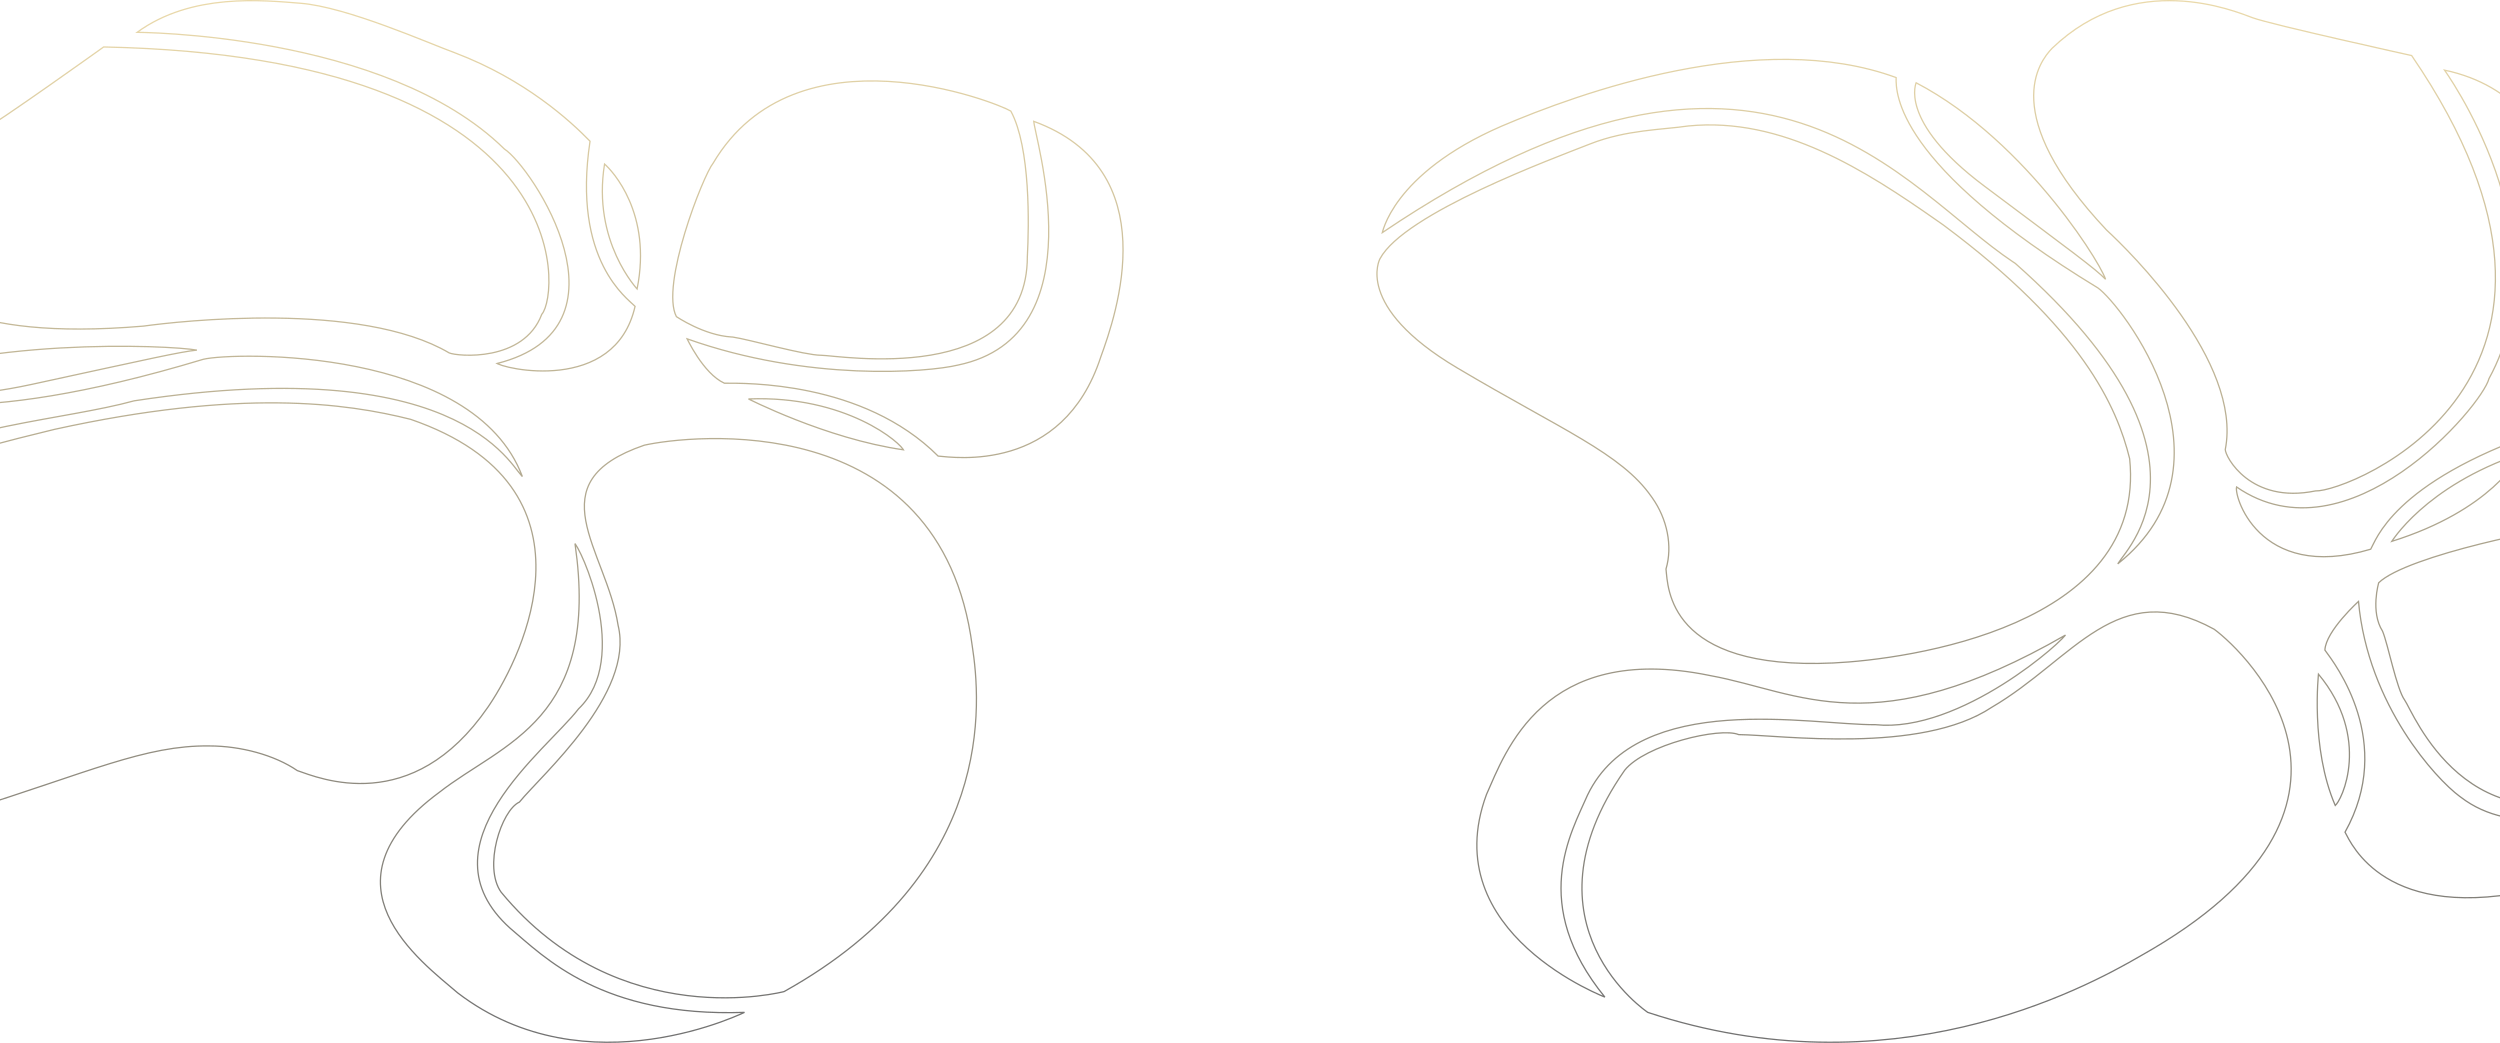
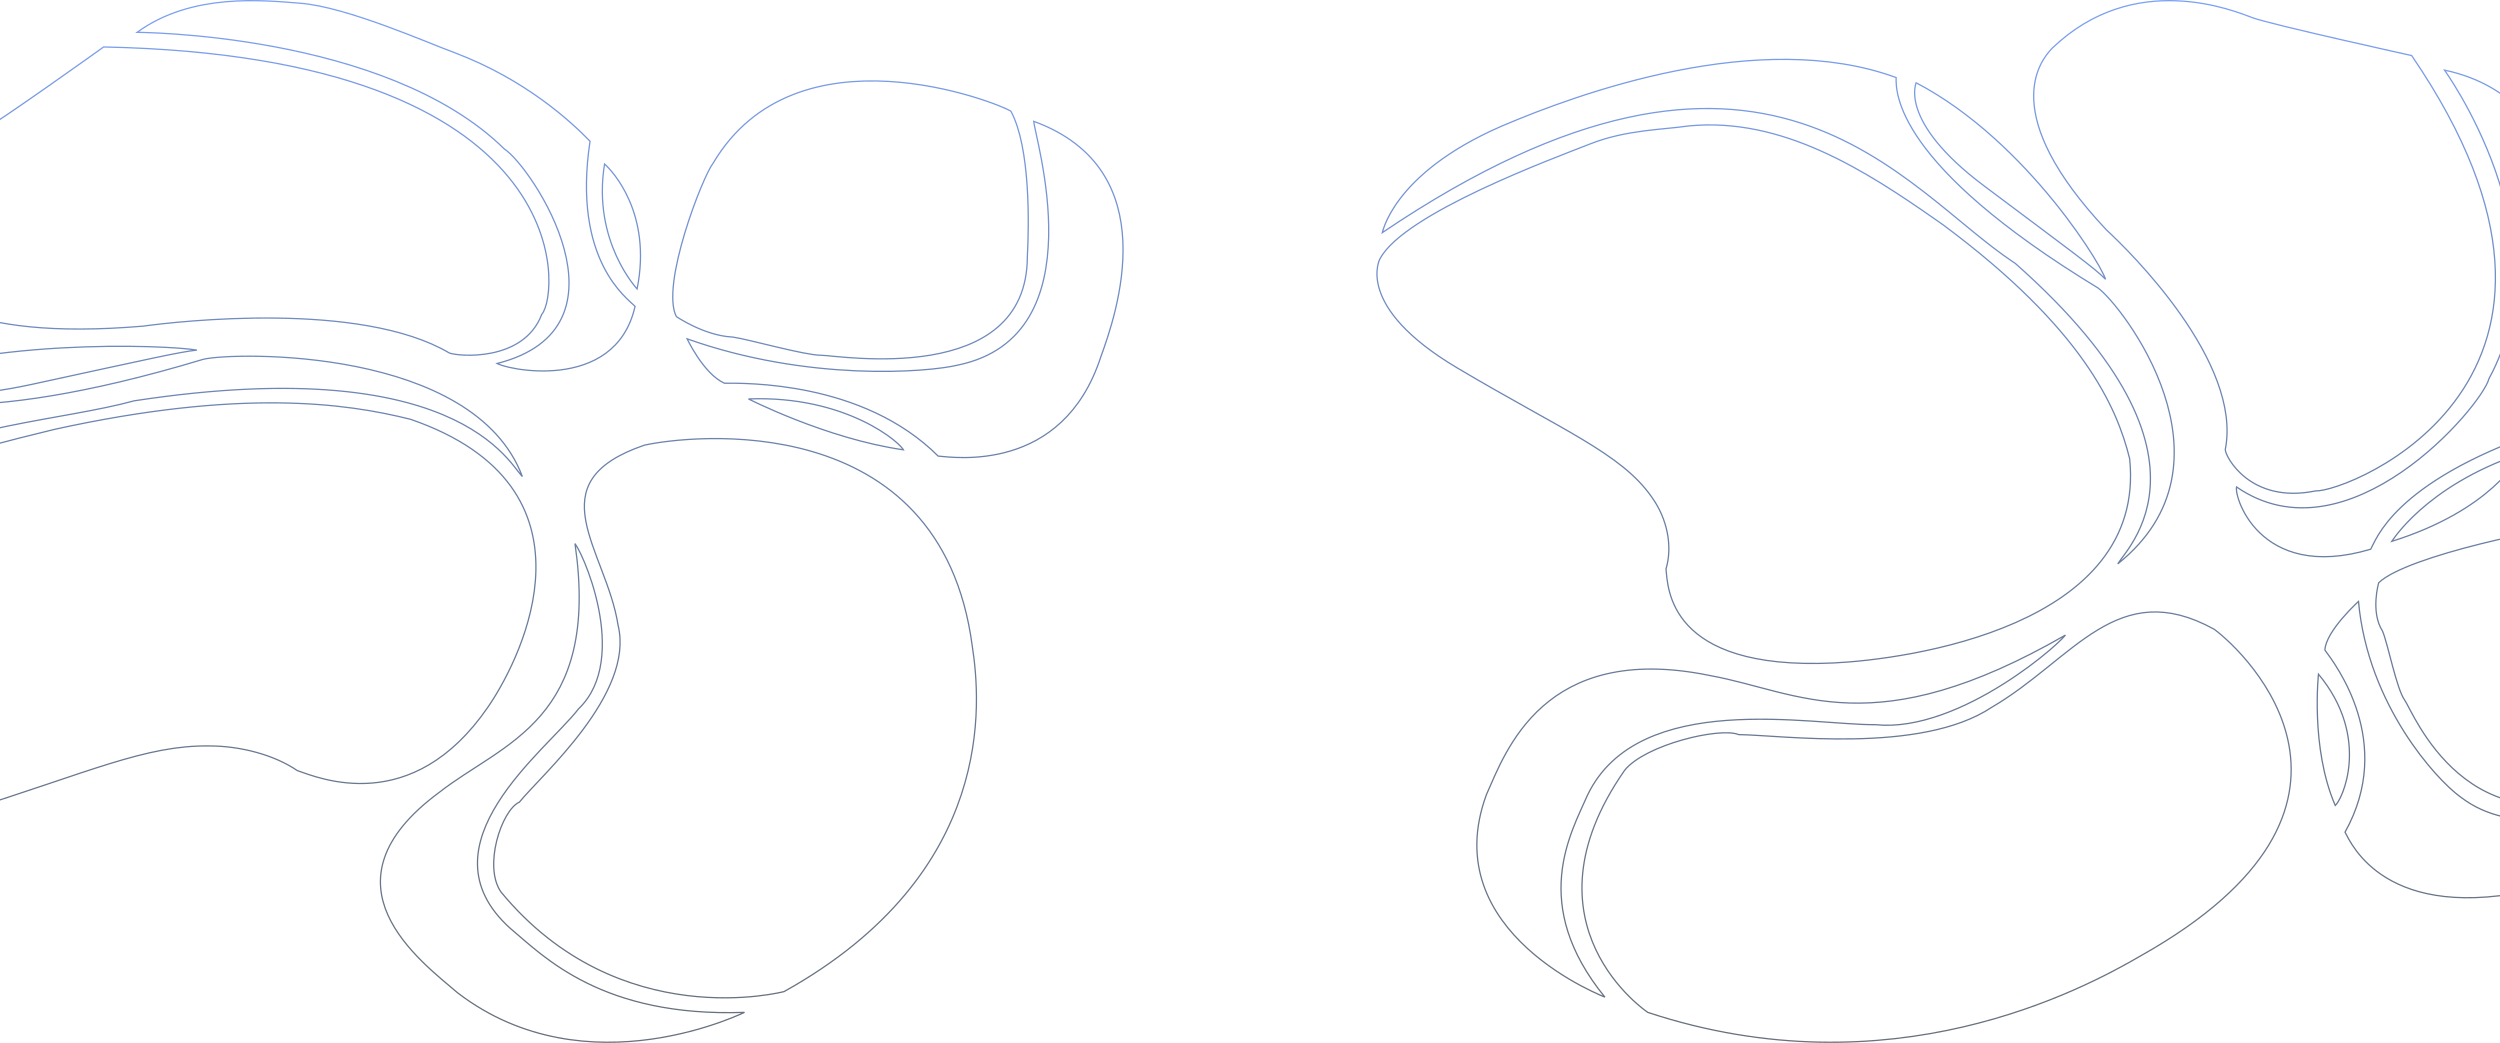
<svg xmlns="http://www.w3.org/2000/svg" width="1920" height="801" viewBox="0 0 1920 801" fill="none">
  <path opacity="0.6" d="M441.592 417.484C441.66 417.577 441.732 417.675 441.806 417.779C442.354 418.558 443.014 419.635 443.758 420.984C445.244 423.681 447.05 427.435 448.947 431.991C452.742 441.103 456.897 453.399 459.612 466.826C465.052 493.723 464.68 524.956 444.373 544.346L444.346 544.372L444.322 544.402C438.253 552.303 427.556 562.755 415.953 575.053C404.372 587.327 391.927 601.404 382.447 616.484C372.969 631.562 366.427 647.686 366.711 664.053C366.995 680.442 374.124 697 391.837 712.925L391.851 712.937C404.642 723.649 422.323 740.956 450.75 754.977C478.776 768.8 517.233 779.427 571.788 777.501C570.932 777.899 569.833 778.404 568.502 778.986C564.952 780.541 559.765 782.679 553.229 785.006C540.154 789.66 521.682 795.07 500.094 798.095C456.92 804.143 401.325 800.646 351.491 762.529C344.419 756.455 334.033 748.205 323.898 738.114C313.763 728.023 303.919 716.126 297.947 702.801C291.981 689.487 289.884 674.756 295.225 658.957C300.569 643.145 313.384 626.201 337.366 608.518L337.372 608.513L337.379 608.509C349.535 598.966 363.35 590.776 376.998 581.663C390.627 572.563 404.049 562.567 415.308 549.46C437.684 523.409 451.428 485.166 441.592 417.484ZM494.849 341.897C511.498 338.175 568.407 330.513 624.18 346.908C652.073 355.108 679.664 369.319 701.798 393.032C723.928 416.742 740.632 449.979 746.71 496.279L746.711 496.29C749.912 517.238 754.703 560.744 738.237 610.41C721.779 660.052 684.07 715.895 602.199 761.526C602.191 761.529 602.181 761.532 602.171 761.534C602.111 761.55 602.02 761.572 601.9 761.602C601.66 761.661 601.3 761.749 600.827 761.858C599.881 762.077 598.479 762.383 596.661 762.734C593.025 763.437 587.726 764.32 581.081 765.036C567.79 766.468 549.12 767.234 527.615 764.564C484.616 759.227 430.279 740.162 384.897 685.231C381.448 680.439 379.703 674.132 379.266 667.228C378.829 660.324 379.702 652.858 381.455 645.787C383.208 638.716 385.837 632.059 388.895 626.773C391.963 621.469 395.423 617.616 398.807 616.051L398.912 616.002L398.985 615.912C403.135 610.799 410.718 603.075 419.608 593.496C428.484 583.932 438.632 572.55 447.86 560.172C457.087 547.795 465.407 534.405 470.616 520.822C475.822 507.248 477.932 493.449 474.703 480.267C472.451 465.761 467.309 451.619 462.204 438.15C457.089 424.655 452.022 411.856 449.868 399.965C447.717 388.091 448.485 377.194 454.976 367.476C461.474 357.745 473.763 349.11 494.849 341.897ZM41.757 329.773C184.881 298.321 265.548 309.515 315.449 322.071C353.333 335.162 377.561 353.162 392.218 373.351C406.876 393.541 411.991 415.964 411.571 437.953C410.758 480.585 389.141 521.536 376.011 541.19L374.768 543.025C345.531 585.57 312.982 599.123 285.741 601.383C258.538 603.64 236.574 594.644 228.329 591.819C210.93 579.882 184.902 572.885 160.815 572.884H160.816C136.233 572.535 113.104 577.622 84.367 586.455C70 590.871 54.221 596.226 36.155 602.311C18.087 608.396 -2.274 615.213 -25.816 622.554C-72.851 637.225 -104.004 636.863 -123.37 632.864C-133.053 630.865 -139.795 627.955 -144.107 625.554C-146.264 624.353 -147.813 623.28 -148.82 622.51C-149.324 622.125 -149.692 621.815 -149.932 621.604C-150.052 621.499 -150.14 621.418 -150.197 621.364C-150.226 621.338 -150.247 621.317 -150.26 621.305C-150.266 621.298 -150.272 621.294 -150.274 621.291L-150.276 621.288L-150.283 621.281L-150.965 620.606C-157.928 613.511 -162.56 602.631 -165.533 589.834C-168.6 576.635 -169.889 561.46 -170.188 546.439C-170.788 516.396 -167.428 487.057 -166.465 475.502C-165.505 464.052 -161.449 453.805 -156.778 444.656C-154.443 440.081 -151.957 435.788 -149.63 431.755C-147.313 427.74 -145.15 423.976 -143.462 420.469C-128.637 394.733 -100.405 376.424 -66.794 362.359C-33.192 348.299 5.7 338.514 41.758 329.774L41.757 329.773ZM156.156 275.928C161.865 274.544 177.779 273.232 199.053 273.635C220.326 274.038 246.909 276.155 273.909 281.612C327.496 292.443 382.516 316.384 401.161 365.956C401.023 365.829 400.875 365.683 400.717 365.516C400.033 364.791 399.206 363.743 398.172 362.405C396.113 359.742 393.284 355.998 389.288 351.652C381.29 342.955 368.624 331.853 348.014 322.029C306.798 302.385 233.871 287.878 103.078 307.824L103.05 307.829L103.021 307.837C76.364 315.175 41.409 319.925 4.961 327.422C-31.445 334.91 -69.268 345.13 -101.48 363.397C-133.705 381.672 -160.324 408.007 -174.294 447.714C-188.183 487.19 -189.545 539.825 -171.576 610.798C-171.858 610.621 -172.195 610.407 -172.581 610.151C-173.88 609.292 -175.738 607.981 -177.963 606.184C-182.414 602.587 -188.334 597.042 -194.195 589.255C-205.912 573.687 -217.407 549.143 -216.443 513.252C-215.483 488.104 -211.405 447.082 -195.453 406.157C-179.527 365.296 -151.776 324.558 -103.497 299.786C-90.369 305.635 -28.377 331.592 156.156 275.928ZM793.877 93.162C819.339 102.455 836.015 116.329 846.545 132.398C857.177 148.624 861.566 167.124 862.363 185.479C863.958 222.208 851.173 258.261 845.405 274.111L845.399 274.127C830.715 319.182 802.331 338.423 776.196 346.309C750.298 354.123 726.59 350.797 720.491 350.275C691.574 321.357 654.364 307.368 622.479 300.606C590.691 293.865 564.152 294.297 556.321 294.301C548.164 290.607 540.897 281.891 535.638 274.003C533.006 270.056 530.891 266.34 529.436 263.61C528.708 262.246 528.144 261.129 527.764 260.354C527.743 260.312 527.724 260.272 527.705 260.232C574.158 276.735 620.221 283.18 657.602 284.802C695.261 286.436 724.141 283.177 735.746 280.366C762.798 274.741 779.982 260.842 790.509 242.973C801.024 225.123 804.877 203.347 805.359 181.973C805.842 160.593 802.953 139.574 799.946 123.209C798.443 115.026 796.909 108.002 795.753 102.679C795.174 100.015 794.692 97.782 794.354 96.041C794.114 94.811 793.953 93.849 793.877 93.162ZM574.826 306.396C612.272 304.911 641.65 313.392 661.904 322.988C672.205 327.869 680.143 333.036 685.58 337.324C688.299 339.469 690.387 341.39 691.83 342.94C692.552 343.716 693.108 344.393 693.499 344.954C693.627 345.138 693.733 345.308 693.822 345.459C664.057 341.199 634.031 331.3 611.361 322.419C599.916 317.935 590.351 313.714 583.647 310.613C580.296 309.063 577.661 307.793 575.863 306.911C575.478 306.722 575.133 306.549 574.826 306.396ZM64.962 266.41C89.459 265.58 111.133 265.952 126.978 266.749C134.9 267.148 141.362 267.652 145.988 268.166C148.147 268.406 149.901 268.649 151.214 268.881C144.836 269.538 135.161 271.334 118.307 274.871C98.72 278.982 69.397 285.452 24.22 295.242C-20.905 305.022 -49.911 303.963 -67.611 300.48C-76.461 298.739 -82.486 296.391 -86.289 294.488C-88.19 293.537 -89.537 292.696 -90.404 292.098C-90.624 291.946 -90.812 291.809 -90.972 291.69C-43.597 274.465 16.242 268.061 64.962 266.41ZM105.287 24.828C147.269 -5.744 202.358 0.285 230.632 2.487C248.502 3.875 273.118 11.544 295.87 19.82C307.238 23.956 318.127 28.237 327.457 31.951C336.781 35.663 344.562 38.815 349.696 40.682V40.681C403.238 61.079 437.719 92.574 453.153 108.456C446.16 154.571 453.532 184.912 463.34 204.447C472.939 223.566 484.894 232.339 487.738 235.261C483.893 252.254 475.582 263.726 465.222 271.321C454.798 278.963 442.272 282.703 430.071 284.153C417.872 285.604 406.024 284.762 396.987 283.268C392.469 282.52 388.662 281.611 385.871 280.746C384.475 280.314 383.341 279.895 382.503 279.517C382.228 279.392 381.989 279.273 381.784 279.161C408.794 272.311 424.102 259.542 431.458 243.937C438.897 228.153 438.153 209.572 433.332 191.504C428.509 173.43 419.591 155.809 410.602 141.894C406.106 134.934 401.588 128.894 397.547 124.182C393.538 119.507 389.973 116.109 387.351 114.427C341.742 69.591 270.827 47.201 211.381 36.012C181.638 30.413 154.743 27.614 135.283 26.215C125.553 25.515 117.681 25.165 112.24 24.99C109.52 24.903 107.408 24.859 105.975 24.837C105.725 24.833 105.495 24.831 105.287 24.828ZM547.689 125.313C579.594 71.471 634.153 59.837 682.129 62.513C706.113 63.851 728.424 68.766 745.381 73.756C753.858 76.251 760.994 78.762 766.328 80.853C771.531 82.893 774.987 84.521 776.31 85.333C783.891 99.221 787.395 121.206 788.834 142.707C790.276 164.243 789.642 185.203 789.011 196.851L789.01 196.864V196.878C789.01 222.154 779.934 239.497 766.152 251.33C752.351 263.18 733.786 269.539 714.765 272.736C695.749 275.933 676.322 275.962 660.84 275.19C653.1 274.805 646.349 274.218 641.131 273.729C635.936 273.241 632.21 272.843 630.577 272.843C627.429 272.843 622.426 272.094 616.456 270.928C610.499 269.764 603.617 268.191 596.729 266.559C582.977 263.299 569.158 259.791 562.724 258.853L562.698 258.849L562.673 258.848L561.66 258.794C551.199 258.141 540.793 254.335 532.902 250.619C528.834 248.704 525.443 246.817 523.07 245.409C521.884 244.706 520.953 244.122 520.319 243.715C520.003 243.511 519.76 243.352 519.597 243.244C519.541 243.207 519.494 243.175 519.457 243.15C517.937 240.22 517.081 236.361 516.787 231.796C516.49 227.179 516.766 221.873 517.484 216.138C518.921 204.667 522.117 191.525 525.956 178.834C529.795 166.145 534.274 153.921 538.271 144.288C540.271 139.471 542.147 135.306 543.763 132.058C545.385 128.795 546.725 126.495 547.646 125.376L547.67 125.347L547.689 125.313ZM79.596 36.068C262.7 39.814 350.278 87.335 390.344 135.766C410.384 159.99 418.558 184.464 420.849 203.856C421.994 213.554 421.669 221.978 420.622 228.46C420.099 231.701 419.397 234.45 418.611 236.627C417.823 238.813 416.963 240.389 416.143 241.312L416.081 241.381L416.048 241.467C409.089 259.888 392.946 267.975 377.652 271.104C370.009 272.668 362.6 272.988 356.704 272.743C353.757 272.621 351.192 272.356 349.17 272.038C347.158 271.721 345.718 271.355 344.971 271.036C310.878 250.927 258.864 244.872 212.086 244.288C165.287 243.704 123.619 248.595 110.132 250.457C39.056 256.516 -3.791 249.522 -29.648 239.652C-55.459 229.8 -64.354 217.077 -67.515 211.571C-76.44 194.168 -78.415 179.005 -76.192 165.953C-73.968 152.894 -67.534 141.901 -59.567 132.857C-43.621 114.756 -21.607 104.539 -15.184 101.268C-11.947 99.619 -4.387 94.704 5.095 88.288C14.591 81.862 26.05 73.907 37.106 66.157C48.163 58.407 58.82 50.861 66.712 45.252C70.658 42.448 73.912 40.128 76.181 38.509C77.315 37.699 78.204 37.066 78.808 36.634C79.11 36.418 79.34 36.252 79.496 36.141C79.534 36.114 79.567 36.089 79.596 36.068ZM464.295 125.986C470.231 131.091 500.968 163.862 489.282 221.916C489.054 221.658 488.769 221.332 488.437 220.938C487.483 219.809 486.128 218.125 484.534 215.914C481.346 211.492 477.198 204.963 473.368 196.546C465.781 179.871 459.446 155.789 464.295 125.986Z" stroke="url(#paint0_linear_475_9098)" />
  <path opacity="0.6" d="M1651.21 470.086C1665.77 469.284 1681.83 472.973 1700.51 483.28C1706.73 487.864 1719.02 498.667 1730.79 514.078C1742.57 529.511 1753.82 549.537 1757.95 572.542C1762.08 595.534 1759.12 621.526 1742.44 648.926C1725.75 676.336 1695.33 705.18 1644.5 733.824L1644.5 733.828C1598.97 760.342 1451.69 838.999 1265.5 777.513C1265.5 777.51 1265.49 777.507 1265.49 777.504C1265.44 777.472 1265.37 777.424 1265.28 777.359C1265.09 777.23 1264.81 777.036 1264.46 776.777C1263.74 776.259 1262.7 775.483 1261.4 774.451C1258.81 772.388 1255.19 769.305 1251.11 765.232C1242.95 757.086 1232.94 744.99 1225.52 729.183C1210.7 697.608 1206.18 651.132 1247.72 591.59C1251.61 586.716 1258.11 582.179 1265.95 578.208C1273.79 574.239 1282.91 570.857 1292.01 568.278C1301.1 565.7 1310.15 563.928 1317.81 563.175C1321.65 562.798 1325.13 562.677 1328.09 562.835C1331.06 562.993 1333.49 563.429 1335.22 564.148L1335.31 564.186L1335.41 564.187C1343.39 564.261 1356.08 565.254 1371.55 566.141C1386.99 567.026 1405.17 567.801 1424.04 567.432C1461.76 566.693 1502.4 561.384 1529.71 543.161C1545.42 533.979 1559.3 523.05 1572.44 512.485C1585.59 501.909 1597.99 491.711 1610.76 483.949C1623.53 476.192 1636.64 470.889 1651.21 470.086ZM1586.29 487.727C1585.66 488.498 1584.76 489.486 1583.59 490.659C1581.19 493.09 1577.71 496.295 1573.34 499.985C1564.62 507.366 1552.37 516.678 1538.09 525.626C1509.52 543.537 1472.95 559.919 1440.35 556.559L1440.32 556.556H1440.29C1428.13 556.672 1410.73 555.034 1390.79 553.77C1370.87 552.506 1348.46 551.619 1326.33 553.25C1282.12 556.509 1238.91 569.841 1219.26 610.539L1219.26 610.549L1219.25 610.559C1213.09 624.799 1201.64 645.861 1199.29 672.398C1196.96 698.608 1203.49 730.127 1232.54 765.776C1231.6 765.394 1230.31 764.858 1228.72 764.162C1225.18 762.605 1220.16 760.258 1214.26 757.107C1202.45 750.805 1187.13 741.287 1173.06 728.421C1158.99 715.555 1146.18 699.357 1139.37 679.697C1132.56 660.053 1131.72 636.917 1141.63 610.137C1148.8 594.21 1159.62 564.736 1184.75 542.562C1209.66 520.589 1248.69 505.74 1312.35 518.63L1313.86 518.939L1313.87 518.941C1330.91 522.04 1347.2 526.969 1364.45 531.293C1381.69 535.613 1399.85 539.314 1420.55 539.919C1461.64 541.12 1512.64 530.119 1586.29 487.727ZM1811.32 461.9C1814.92 501.843 1830.02 536.186 1846.46 562.137C1862.51 587.479 1879.86 604.854 1889.08 611.644L1889.94 612.268C1909.75 627.447 1934.28 631.576 1960.07 629.178C1985.87 626.779 2012.98 617.847 2038 606.854C2063.03 595.861 2085.99 582.795 2103.51 572.11C2112.27 566.768 2119.67 562.019 2125.28 558.423C2128.09 556.624 2130.45 555.115 2132.31 553.963C2133.73 553.08 2134.85 552.417 2135.64 551.994C2138.94 595.963 2103.66 626.239 2061.93 646.709C2020.01 667.274 1971.83 677.814 1950.61 682.345L1950.6 682.348C1890.97 696.406 1854.68 687.527 1832.75 674.188C1811.21 661.093 1803.43 643.66 1800.98 639.109C1839.61 569.883 1793.35 509.933 1785.52 499.255C1785.69 495.635 1787.36 491.483 1789.83 487.25C1792.34 482.961 1795.64 478.639 1798.94 474.777C1802.23 470.918 1805.52 467.527 1807.97 465.102C1809.2 463.889 1810.22 462.918 1810.94 462.251C1811.08 462.123 1811.2 462.006 1811.32 461.9ZM1780.58 517.746C1800.84 542.14 1805.42 566.412 1804.2 585.113C1803.58 594.585 1801.47 602.629 1799.16 608.537C1798 611.491 1796.8 613.906 1795.71 615.693C1794.85 617.098 1794.08 618.078 1793.49 618.64C1783.85 596.442 1780.63 571.061 1779.84 551.142C1779.44 541.096 1779.65 532.449 1779.97 526.315C1780.13 523.249 1780.31 520.81 1780.45 519.14C1780.5 518.59 1780.55 518.124 1780.58 517.746ZM1977.73 403.946C2016.89 400.371 2046.5 406.218 2068.86 417.127C2091.21 428.036 2106.34 444.023 2116.52 460.784C2126.69 477.549 2131.91 495.089 2134.41 509.086C2135.67 516.083 2136.25 522.19 2136.43 526.865C2136.61 531.403 2136.41 534.545 2136.13 535.851C2123.69 548.327 2099.84 562.352 2075.58 574.717C2051.27 587.105 2026.61 597.792 2012.77 603.544L2012.76 603.547L2012.76 603.551C1983.33 616.985 1958.65 620.102 1938.1 617.119C1917.55 614.136 1901.09 605.046 1888.08 594.004C1875.08 582.959 1865.54 569.963 1858.86 559.182C1855.52 553.792 1852.9 548.959 1850.92 545.201C1849.92 543.326 1849.09 541.708 1848.4 540.433C1847.72 539.164 1847.17 538.194 1846.76 537.624C1845.24 535.544 1843.67 531.824 1842.1 527.202C1840.53 522.597 1838.99 517.154 1837.51 511.67C1836.04 506.198 1834.62 500.659 1833.32 495.919C1832.03 491.18 1830.83 487.174 1829.79 484.741L1829.77 484.704L1829.75 484.67C1825.04 477.247 1824.3 467.965 1824.76 460.485C1824.99 456.753 1825.52 453.488 1825.99 451.157C1826.23 449.992 1826.45 449.061 1826.61 448.423C1826.69 448.104 1826.75 447.858 1826.8 447.692C1826.81 447.645 1826.82 447.604 1826.83 447.57C1829.51 444.972 1833.61 442.332 1838.79 439.701C1844.03 437.043 1850.35 434.41 1857.37 431.848C1871.41 426.724 1888.25 421.897 1904.88 417.744C1921.5 413.592 1937.89 410.115 1951.05 407.69C1964.22 405.261 1974.08 403.897 1977.68 403.948L1977.7 403.949L1977.73 403.946ZM1296.57 96.75C1368.71 89.577 1432.89 131.077 1487.41 169.246L1492.66 172.928C1599.23 252.233 1625.71 312.227 1635.57 352.284C1638.91 384.555 1629.91 410.304 1613.65 430.836C1597.38 451.388 1573.81 466.733 1548.02 478.131C1496.44 500.928 1436.09 507.871 1407.84 509.17C1344.02 512.109 1312.36 497.424 1296.44 480.402C1280.59 463.451 1280.25 444.084 1279.49 437.005C1284.74 419.23 1280.32 398.381 1268.9 382.282L1268.35 381.518C1256.69 364.809 1239.43 351.976 1215.11 337.386C1202.94 330.088 1189 322.341 1173.08 313.448C1157.17 304.554 1139.29 294.508 1119.23 282.607C1079.17 258.836 1064.38 237.779 1059.57 222.751C1057.16 215.237 1057.23 209.211 1057.91 205.075C1058.24 203.006 1058.72 201.408 1059.12 200.332C1059.32 199.794 1059.5 199.387 1059.62 199.116C1059.69 198.981 1059.74 198.88 1059.77 198.814C1059.79 198.781 1059.8 198.757 1059.81 198.741C1059.81 198.734 1059.82 198.729 1059.82 198.726C1059.82 198.724 1059.82 198.723 1059.82 198.723L1059.83 198.713C1064.44 190.039 1075.05 180.857 1088.91 171.777C1102.76 162.711 1119.76 153.794 1137.06 145.628C1171.67 129.296 1207.39 115.993 1221.27 110.52C1248.93 99.617 1276.94 99.665 1296.57 96.75ZM1287.66 54.3C1342.93 43.323 1403.83 40.348 1456.23 59.57C1456.06 65.656 1456.2 82.31 1475.13 108.968C1494.43 136.148 1533.26 173.723 1611.2 221.132C1613.38 222.663 1616.79 225.909 1620.91 230.599C1625.04 235.291 1629.86 241.405 1634.83 248.64C1644.77 263.11 1655.32 282.043 1662.2 303.018C1669.08 323.993 1672.28 346.987 1667.56 369.596C1662.92 391.849 1650.59 413.766 1626.46 433.047C1626.51 432.961 1626.56 432.87 1626.62 432.774C1627.12 431.933 1627.93 430.823 1628.98 429.42C1631.06 426.628 1634.03 422.746 1637.11 417.762C1643.29 407.788 1649.99 393.386 1651.3 374.312C1653.93 336.145 1634.98 279.471 1547.75 202.294L1547.72 202.27L1547.69 202.249L1545.67 200.919C1535.54 194.17 1525.14 185.941 1514.19 176.99C1502.51 167.448 1490.2 157.085 1476.93 146.857C1450.4 126.397 1420 106.439 1383.02 94.513C1309.19 70.704 1209.27 78.958 1061.62 178.656C1061.68 178.416 1061.75 178.141 1061.83 177.833C1062.19 176.512 1062.8 174.577 1063.8 172.136C1065.79 167.254 1069.33 160.349 1075.5 152.288C1087.84 136.169 1110.73 115.414 1152.95 97.006L1152.95 97.007C1182.63 84.317 1232.29 65.298 1287.66 54.3ZM1877.4 53.863C1933.74 65.721 1953.75 105.96 1965.05 126.111L1965.05 126.112C1972.17 138.782 1975.32 159.306 1976.85 178.956C1977.62 188.767 1977.98 198.335 1978.24 206.562C1978.5 214.77 1978.65 221.662 1979 226.104V226.104C1981.54 272.808 1961.86 312.625 1950.98 331.381C1894 351.119 1862.41 372.132 1844.55 389.047C1835.62 397.514 1830.12 404.95 1826.61 410.678C1824.86 413.541 1823.6 415.974 1822.66 417.89C1821.77 419.702 1821.18 420.996 1820.71 421.786C1777.15 434.781 1750.62 423.829 1735.4 409.095C1727.76 401.703 1722.95 393.339 1720.27 386.515C1718.93 383.102 1718.13 380.084 1717.77 377.775C1717.59 376.62 1717.52 375.653 1717.55 374.91C1717.56 374.521 1717.6 374.215 1717.66 373.983C1760.47 403.49 1807.63 387.869 1844.64 362.396C1863.24 349.601 1879.31 334.296 1891.06 320.895C1896.94 314.194 1901.73 307.964 1905.22 302.756C1908.67 297.61 1910.88 293.413 1911.56 290.734C1941.29 236.334 1932.54 176.833 1916.4 130.99C1908.32 108.055 1898.39 88.517 1890.48 74.713C1886.53 67.811 1883.07 62.34 1880.61 58.595C1879.38 56.722 1878.39 55.28 1877.71 54.306C1877.6 54.145 1877.5 53.998 1877.4 53.863ZM1935.98 348.392C1935.26 349.908 1933.7 352.707 1931.02 356.401C1927.57 361.165 1922.28 367.397 1914.61 374.254C1899.45 387.813 1874.96 403.822 1836.9 415.766C1837.05 415.541 1837.22 415.285 1837.42 414.999C1838.26 413.761 1839.56 411.959 1841.34 409.717C1844.92 405.232 1850.47 398.984 1858.37 391.946C1874.03 378.003 1898.93 360.959 1935.98 348.392ZM1576.01 37.088C1639.39 -23.791 1716.17 8.498 1730.05 13.646C1733.55 14.942 1742.95 17.407 1755.04 20.367C1767.15 23.331 1782 26.802 1796.41 30.111C1810.82 33.421 1824.8 36.57 1835.18 38.892C1840.37 40.052 1844.66 41.006 1847.65 41.67C1849.14 42.002 1850.31 42.261 1851.11 42.438C1851.51 42.526 1851.81 42.593 1852.02 42.639C1852.06 42.648 1852.1 42.657 1852.14 42.664C1894.75 105 1912.99 157.114 1916.02 200.192C1919.05 243.299 1906.85 277.392 1888.55 303.671C1870.24 329.957 1845.8 348.435 1824.36 360.277C1813.64 366.198 1803.68 370.456 1795.61 373.199C1787.52 375.951 1781.39 377.16 1778.33 377.032L1778.26 377.03L1778.2 377.042C1753.25 382.169 1735.93 375.568 1724.85 367.007C1719.31 362.721 1715.33 357.937 1712.74 353.874C1711.44 351.842 1710.5 349.996 1709.89 348.486C1709.27 346.984 1709.01 345.867 1709.01 345.244C1712.34 328.433 1709.37 310.494 1702.81 292.816C1696.25 275.116 1686.06 257.646 1674.93 241.779C1652.67 210.058 1626.57 184.688 1617.8 176.625C1575.98 132.181 1563.16 99.789 1561.96 77.3C1560.75 54.83 1571.15 42.145 1576.01 37.089L1576.01 37.088ZM1471.59 63.574C1514.89 86.203 1551.72 123.021 1577.55 154.88C1590.5 170.865 1600.68 185.592 1607.51 196.635C1610.93 202.157 1613.5 206.752 1615.17 210.118C1616 211.803 1616.6 213.17 1616.96 214.187C1617 214.293 1617.04 214.395 1617.07 214.492C1613.27 210.516 1606.38 204.901 1593.46 195.038C1579.09 184.078 1557.21 167.837 1523.72 142.722C1490.28 117.643 1477.34 97.657 1472.73 84.004C1470.43 77.179 1470.21 71.928 1470.55 68.4C1470.73 66.635 1471.04 65.299 1471.31 64.409C1471.41 64.062 1471.51 63.784 1471.59 63.574Z" stroke="url(#paint1_linear_475_9098)" />
  <defs>
    <linearGradient id="paint0_linear_475_9098" x1="323" y1="0" x2="323" y2="800.953" gradientUnits="userSpaceOnUse">
-       <stop stop-color="#DCC072" />
-       <stop offset="1" stop-color="#131313" />
+       <stop stop-color="#2563EB" />
+       <stop offset="0.45" stop-color="#092E6E" />
+       <stop offset="1" stop-color="#051226" />
    </linearGradient>
    <linearGradient id="paint1_linear_475_9098" x1="1597" y1="0" x2="1597" y2="800.953" gradientUnits="userSpaceOnUse">
-       <stop stop-color="#DCC072" />
-       <stop offset="1" stop-color="#131313" />
+       <stop stop-color="#2563EB" />
+       <stop offset="0.45" stop-color="#092E6E" />
+       <stop offset="1" stop-color="#051226" />
    </linearGradient>
  </defs>
</svg>
